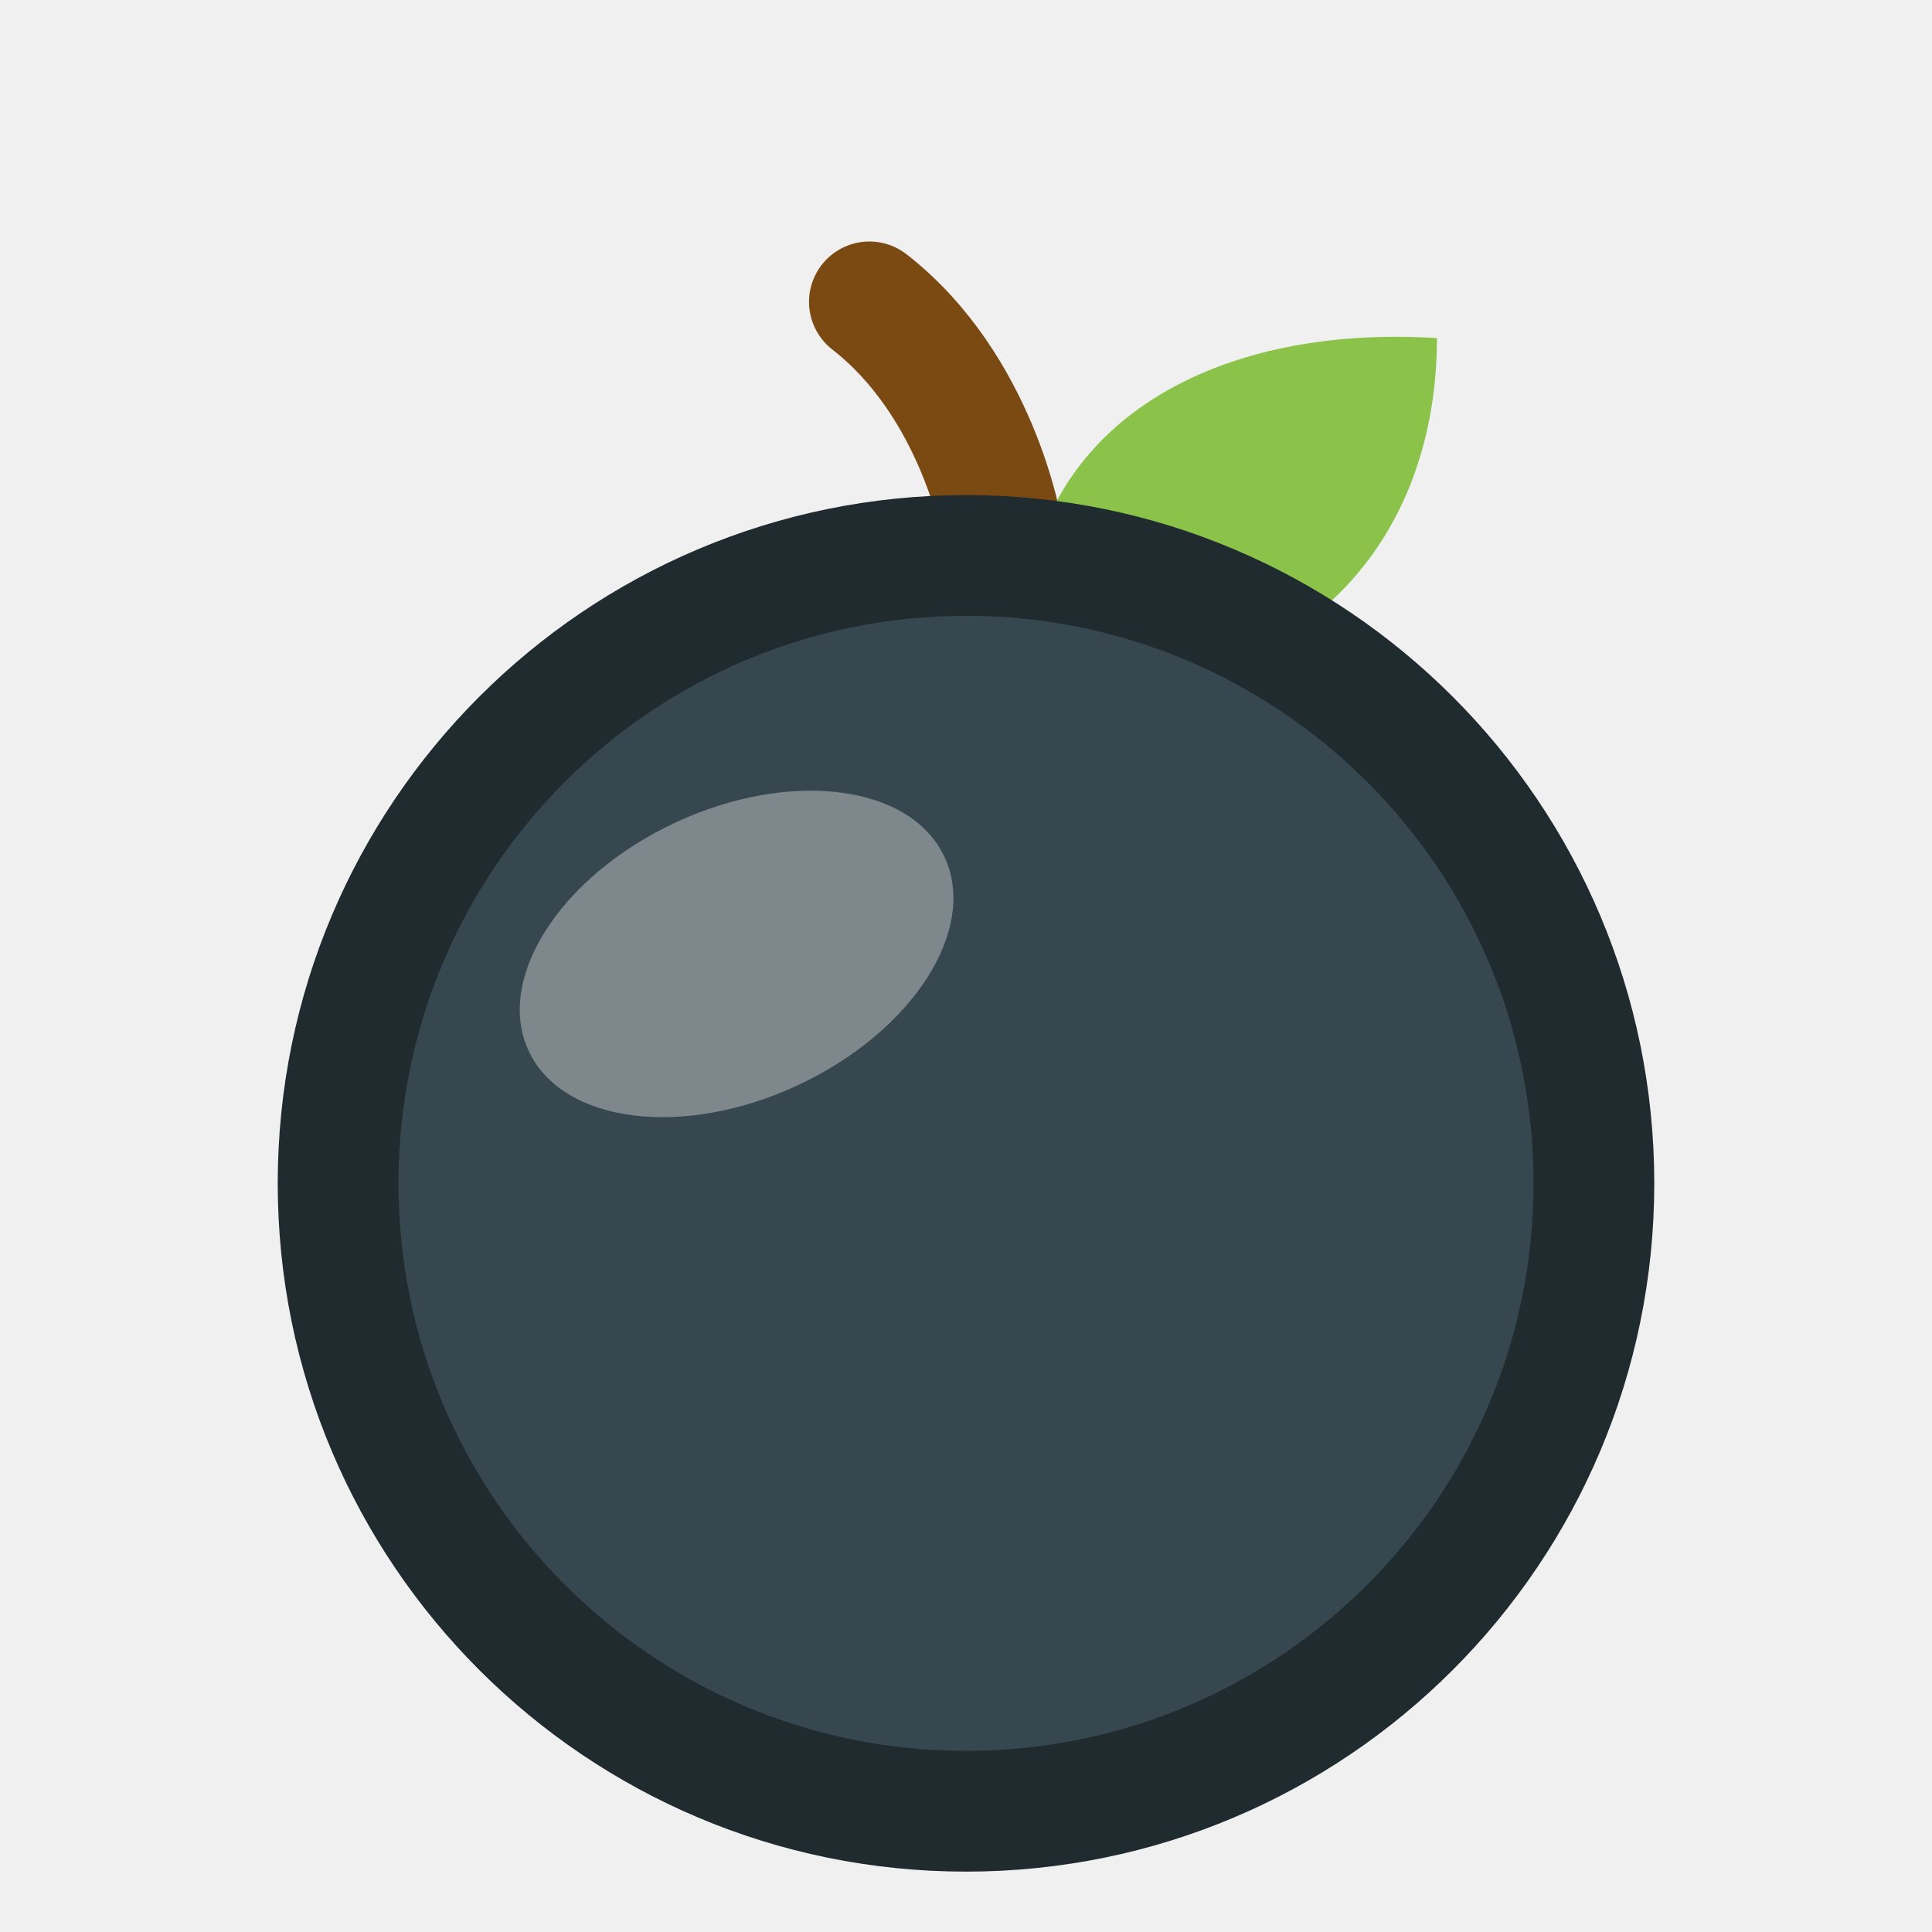
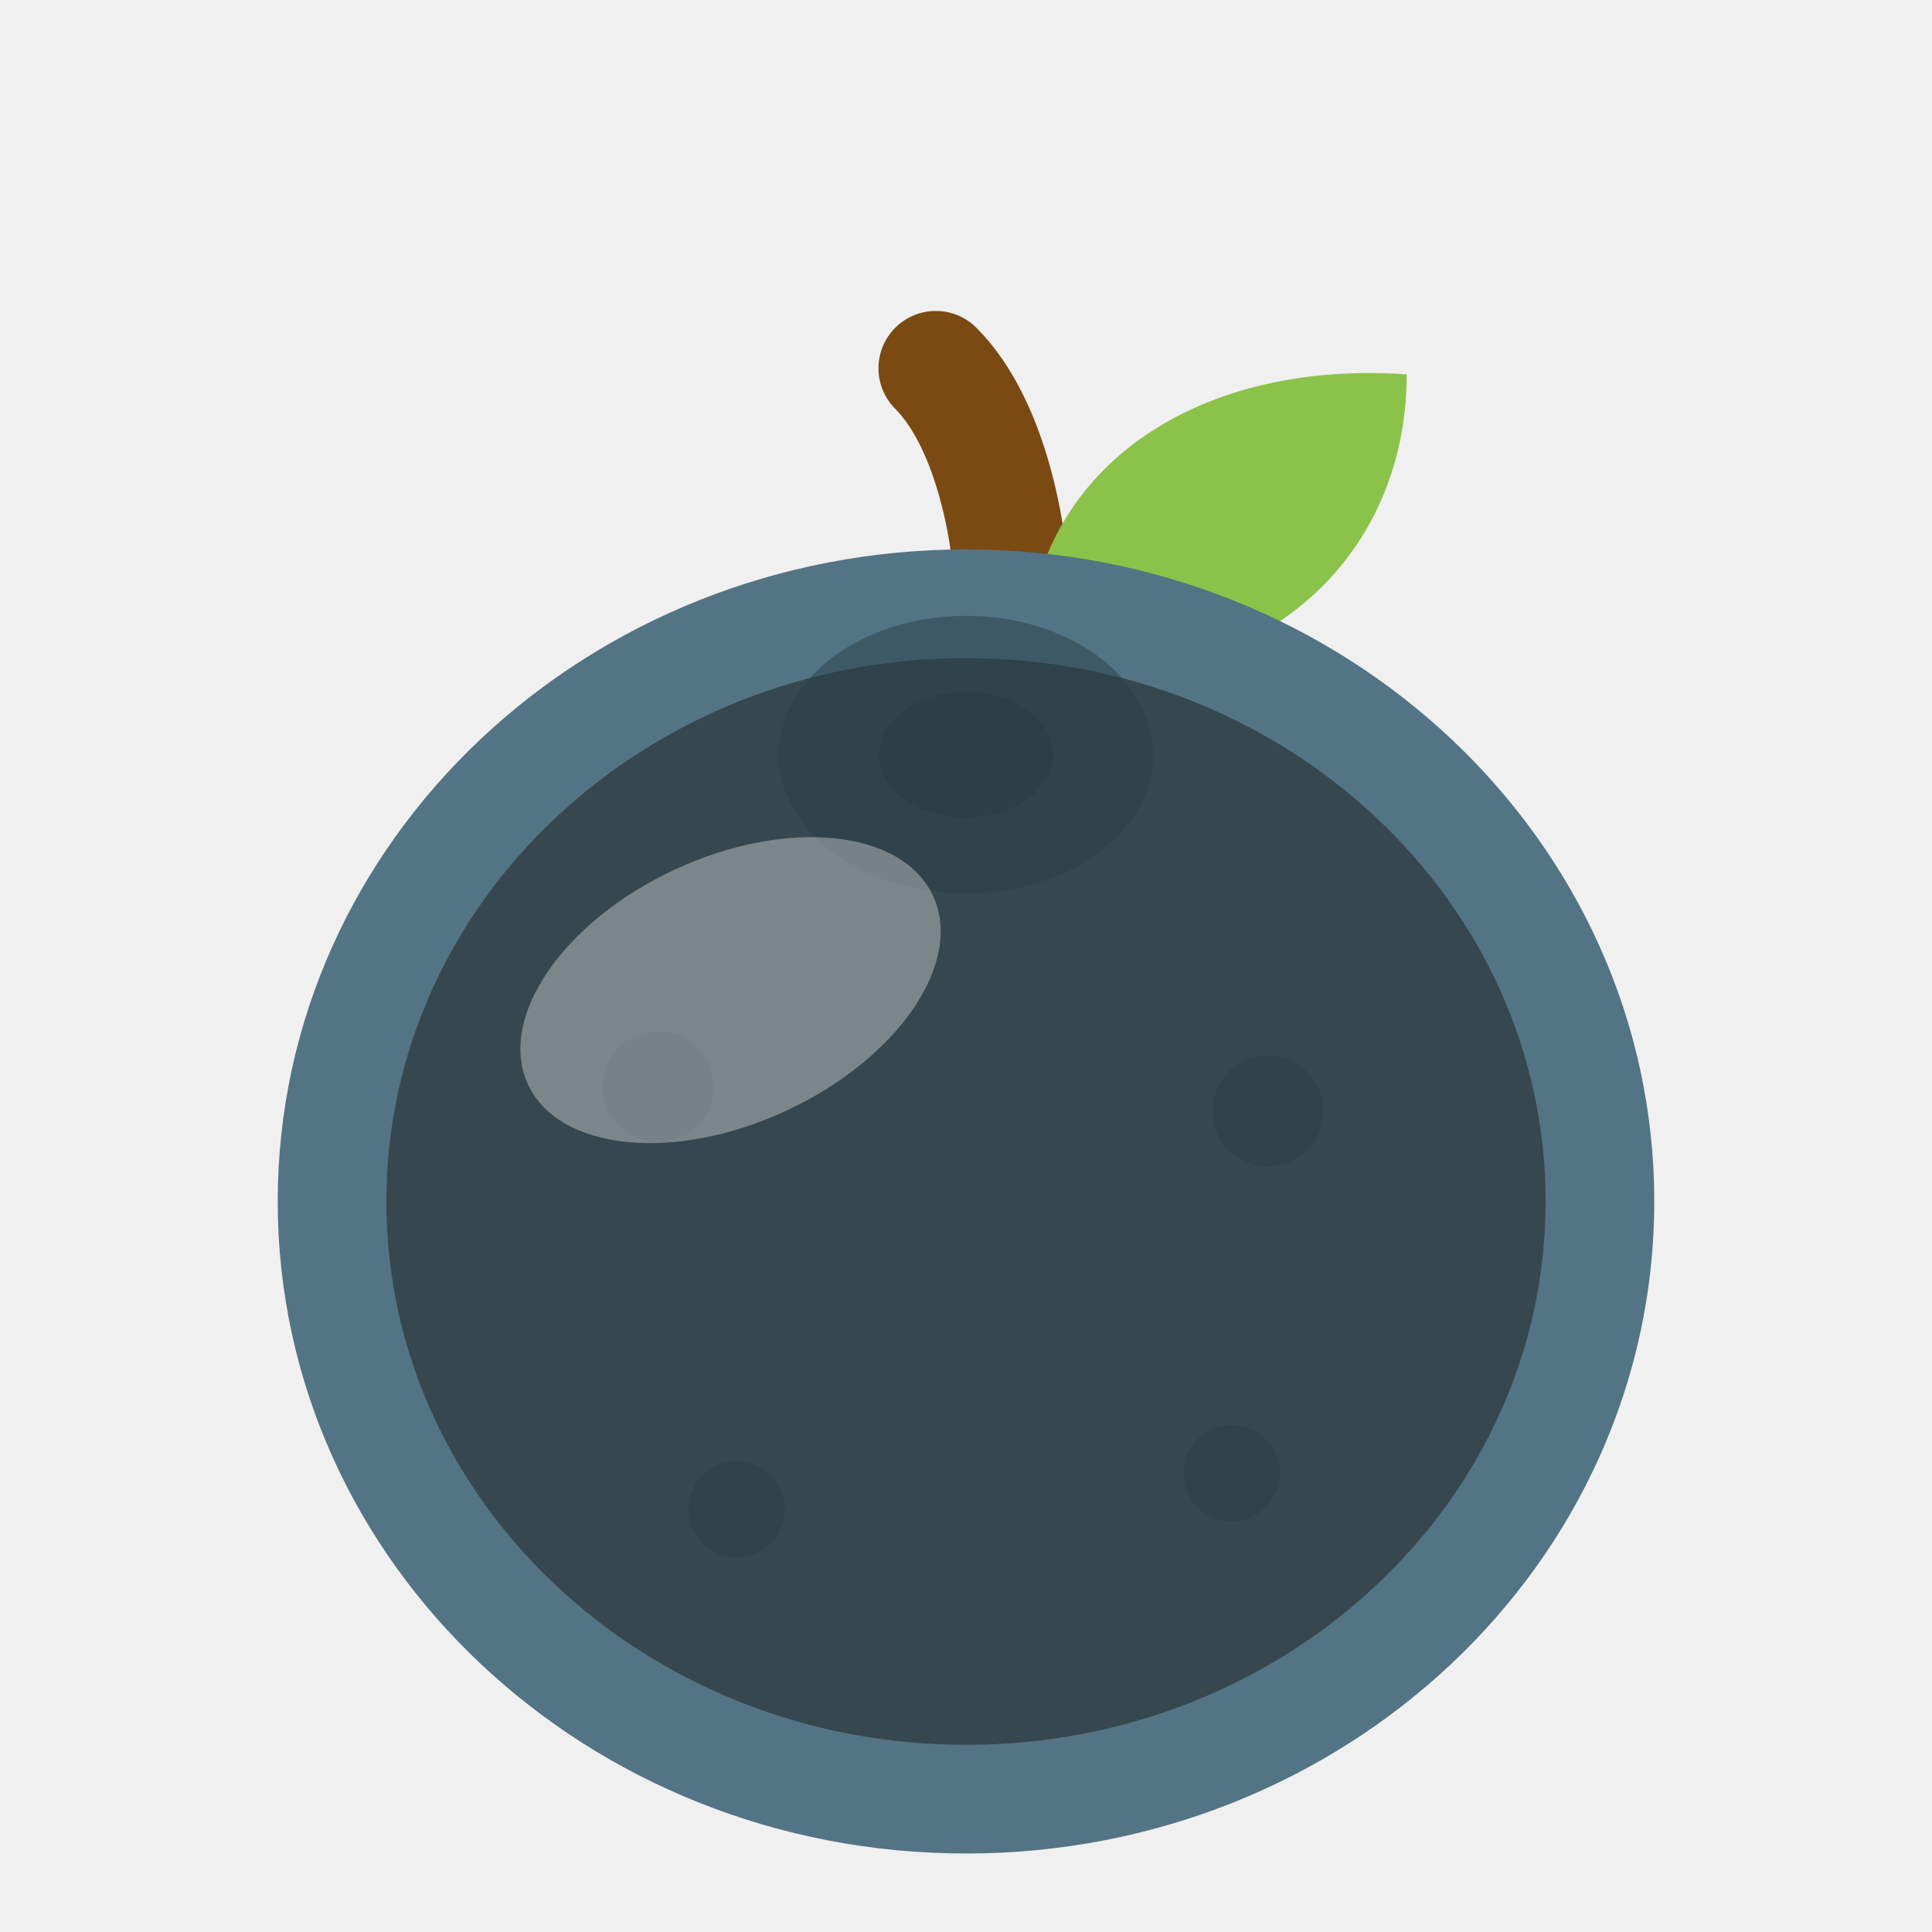
<svg xmlns="http://www.w3.org/2000/svg" width="16" height="16" viewBox="0 0 16 16">
-   <path d="M 8.3 4.4 C 8.3 4.4 8.1 3.2 7.2 2.5" stroke="#7a4a12" stroke-width="1" fill="none" stroke-linecap="round" />
-   <path d="M 8.6 4.5 C 9.0 3.3 10.3 2.7 11.9 2.8 C 11.9 4.4 10.9 5.6 9.2 5.7 C 9.0 5.6 8.8 5.1 8.6 4.5 Z" fill="#8bc34a" />
-   <circle cx="8" cy="9.8" r="5.2" fill="#37474f" stroke="#202b30" stroke-width="1" />
-   <ellipse cx="6.1" cy="7.9" rx="1.9" ry="1.2" fill="#ffffff" opacity="0.35" transform="rotate(-25 6.1 7.9)" />
+   <path d="M 8.35 4.55 C 8.35 4.55 8.25 3.55 7.75 3.05" stroke="#7a4a12" stroke-width="0.95" fill="none" stroke-linecap="round" />
+   <path d="M 8.65 4.65 C 9.05 3.6 10.2 3.0 11.65 3.1 C 11.65 4.45 10.7 5.5 9.2 5.6 C 9.0 5.5 8.85 5.1 8.65 4.65 Z" fill="#8bc34a" />
+   <ellipse cx="8" cy="9.95" rx="5.25" ry="4.95" fill="#37474f" stroke="#537484" stroke-width="0.9" />
+   <ellipse cx="8" cy="6.25" rx="1.55" ry="1.15" fill="#293e48" opacity="0.5" />
+   <ellipse cx="8" cy="6.25" rx="0.72" ry="0.52" fill="#293e48" opacity="0.75" />
+   <circle cx="5.45" cy="9.0" r="0.46" fill="#293e48" opacity="0.5" />
+   <circle cx="10.5" cy="9.2" r="0.46" fill="#293e48" opacity="0.5" />
+   <circle cx="6.1" cy="12.5" r="0.4" fill="#293e48" opacity="0.45" />
+   <circle cx="10.2" cy="12.2" r="0.4" fill="#293e48" opacity="0.45" />
+   <ellipse cx="6.05" cy="8.2" rx="1.85" ry="1.1" fill="#ffffff" opacity="0.34" transform="rotate(-25 6.05 8.2)" />
</svg>
